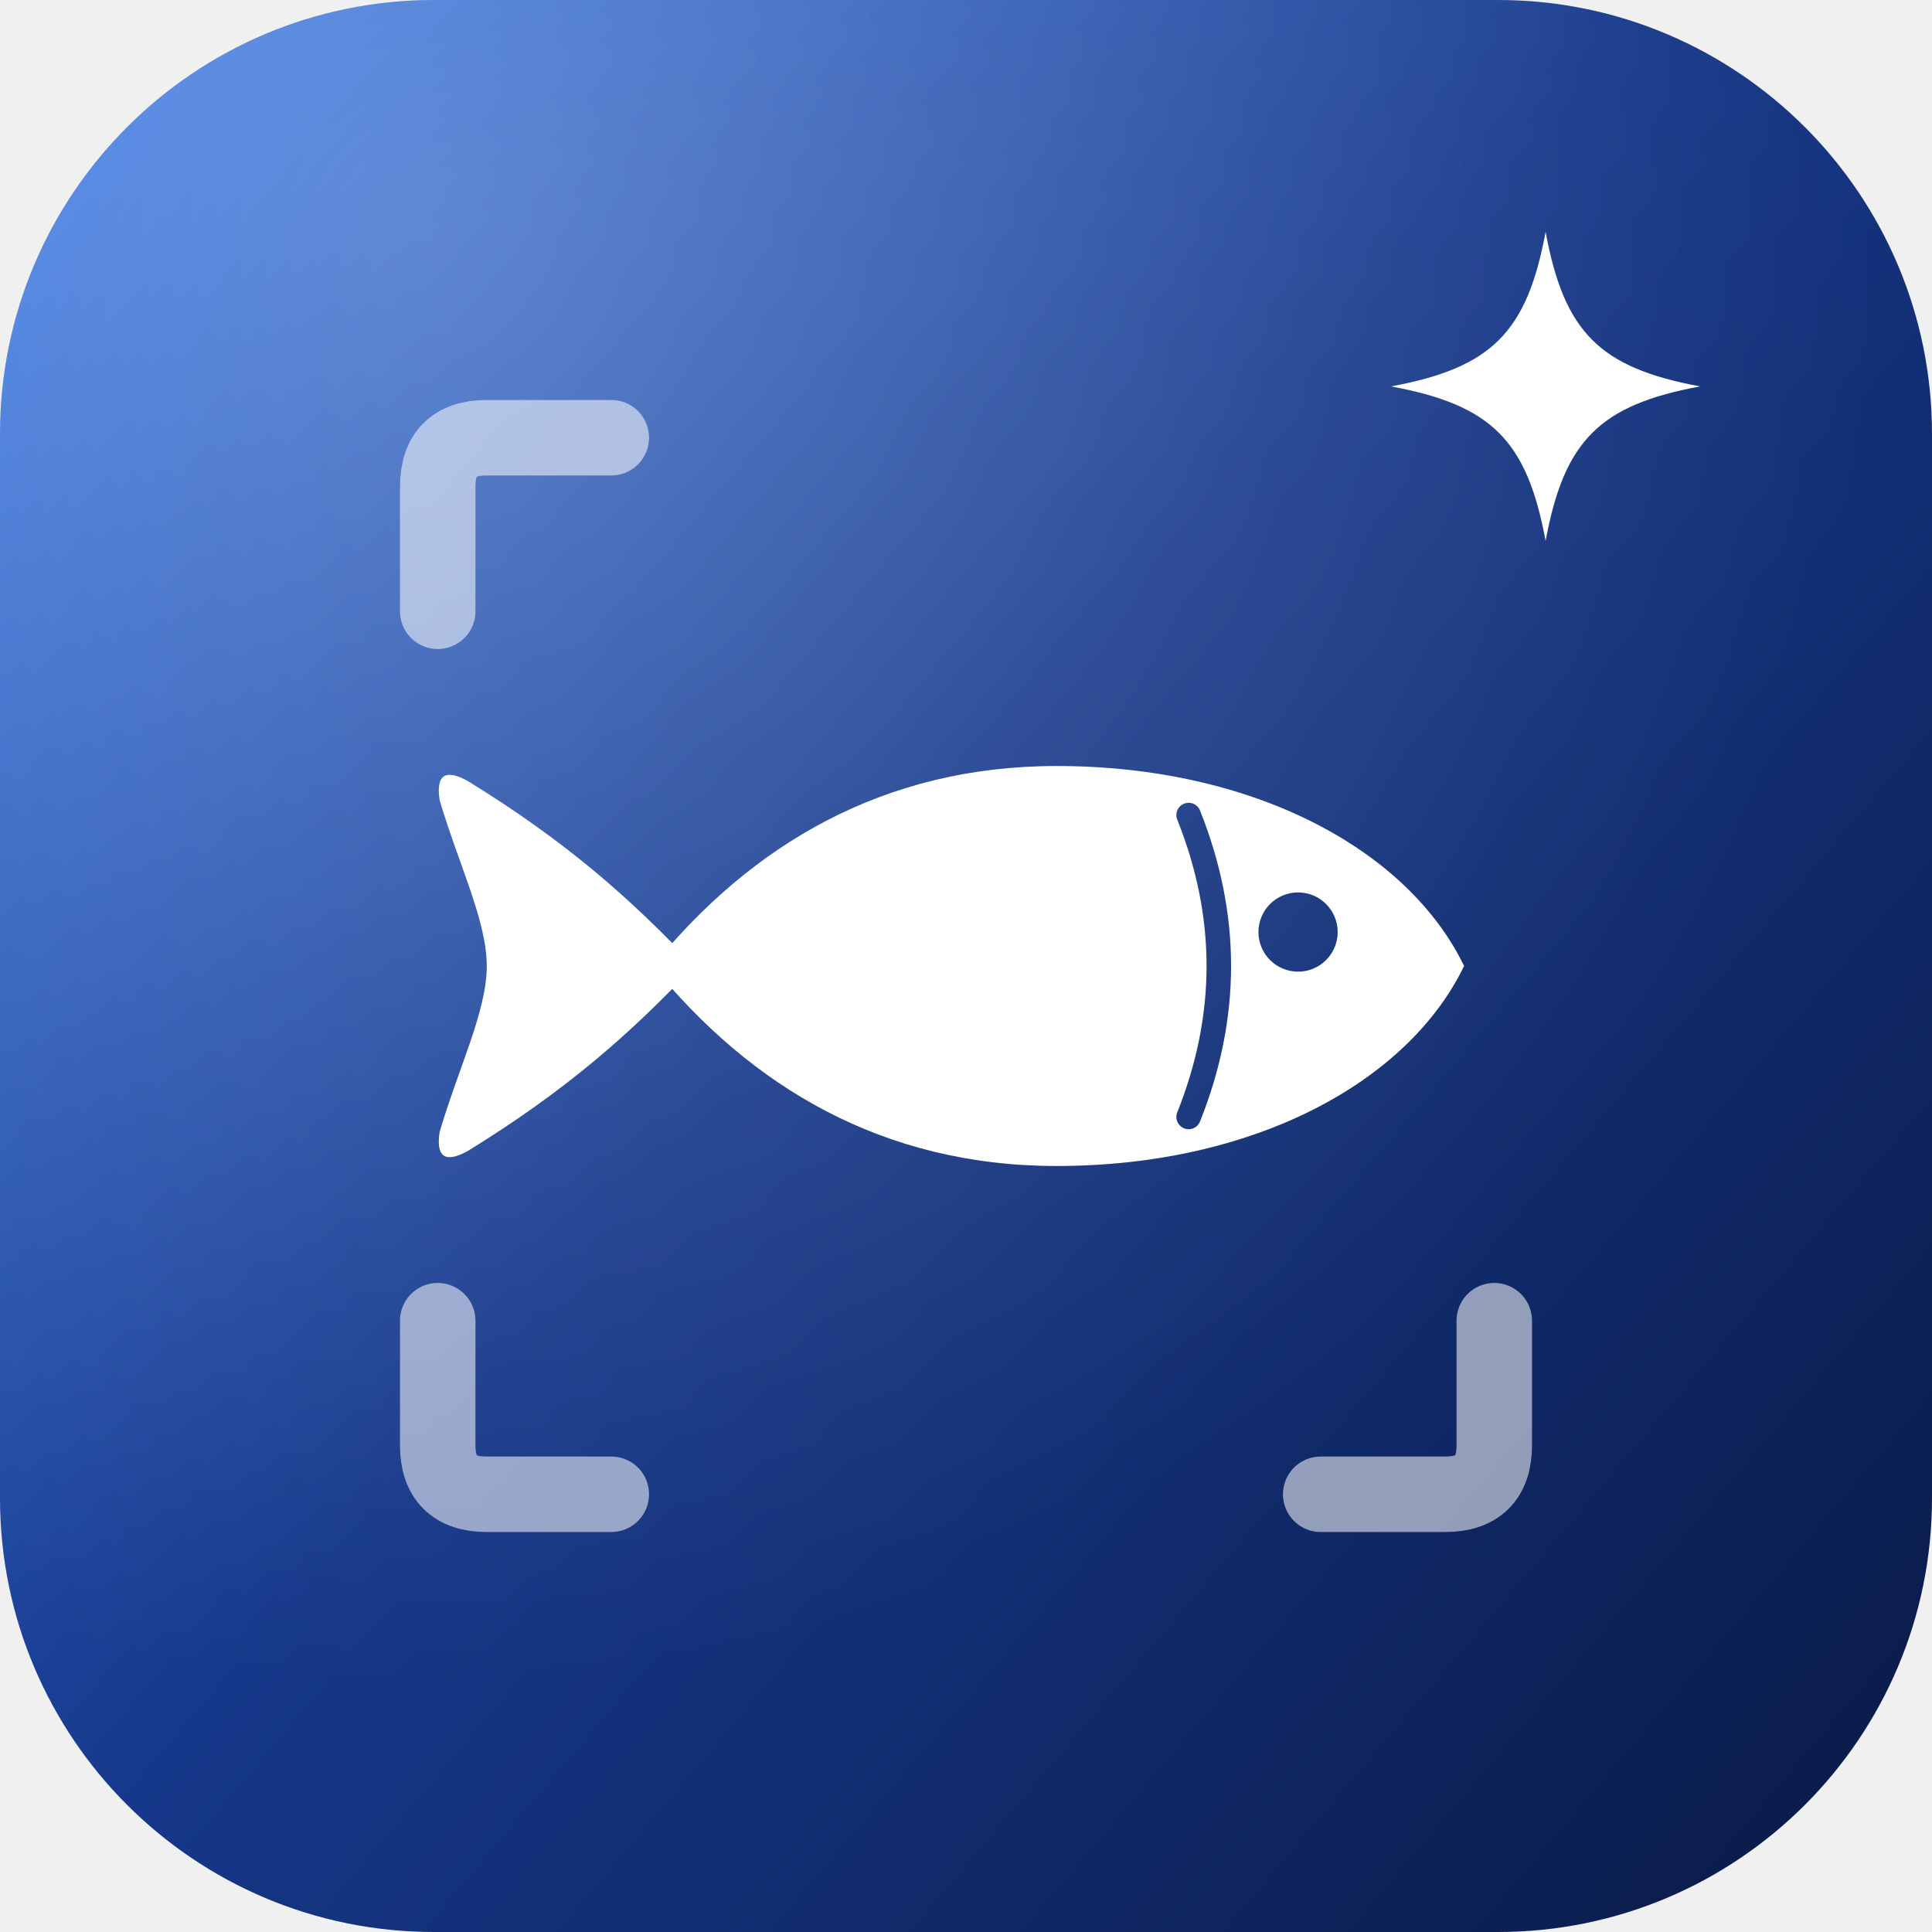
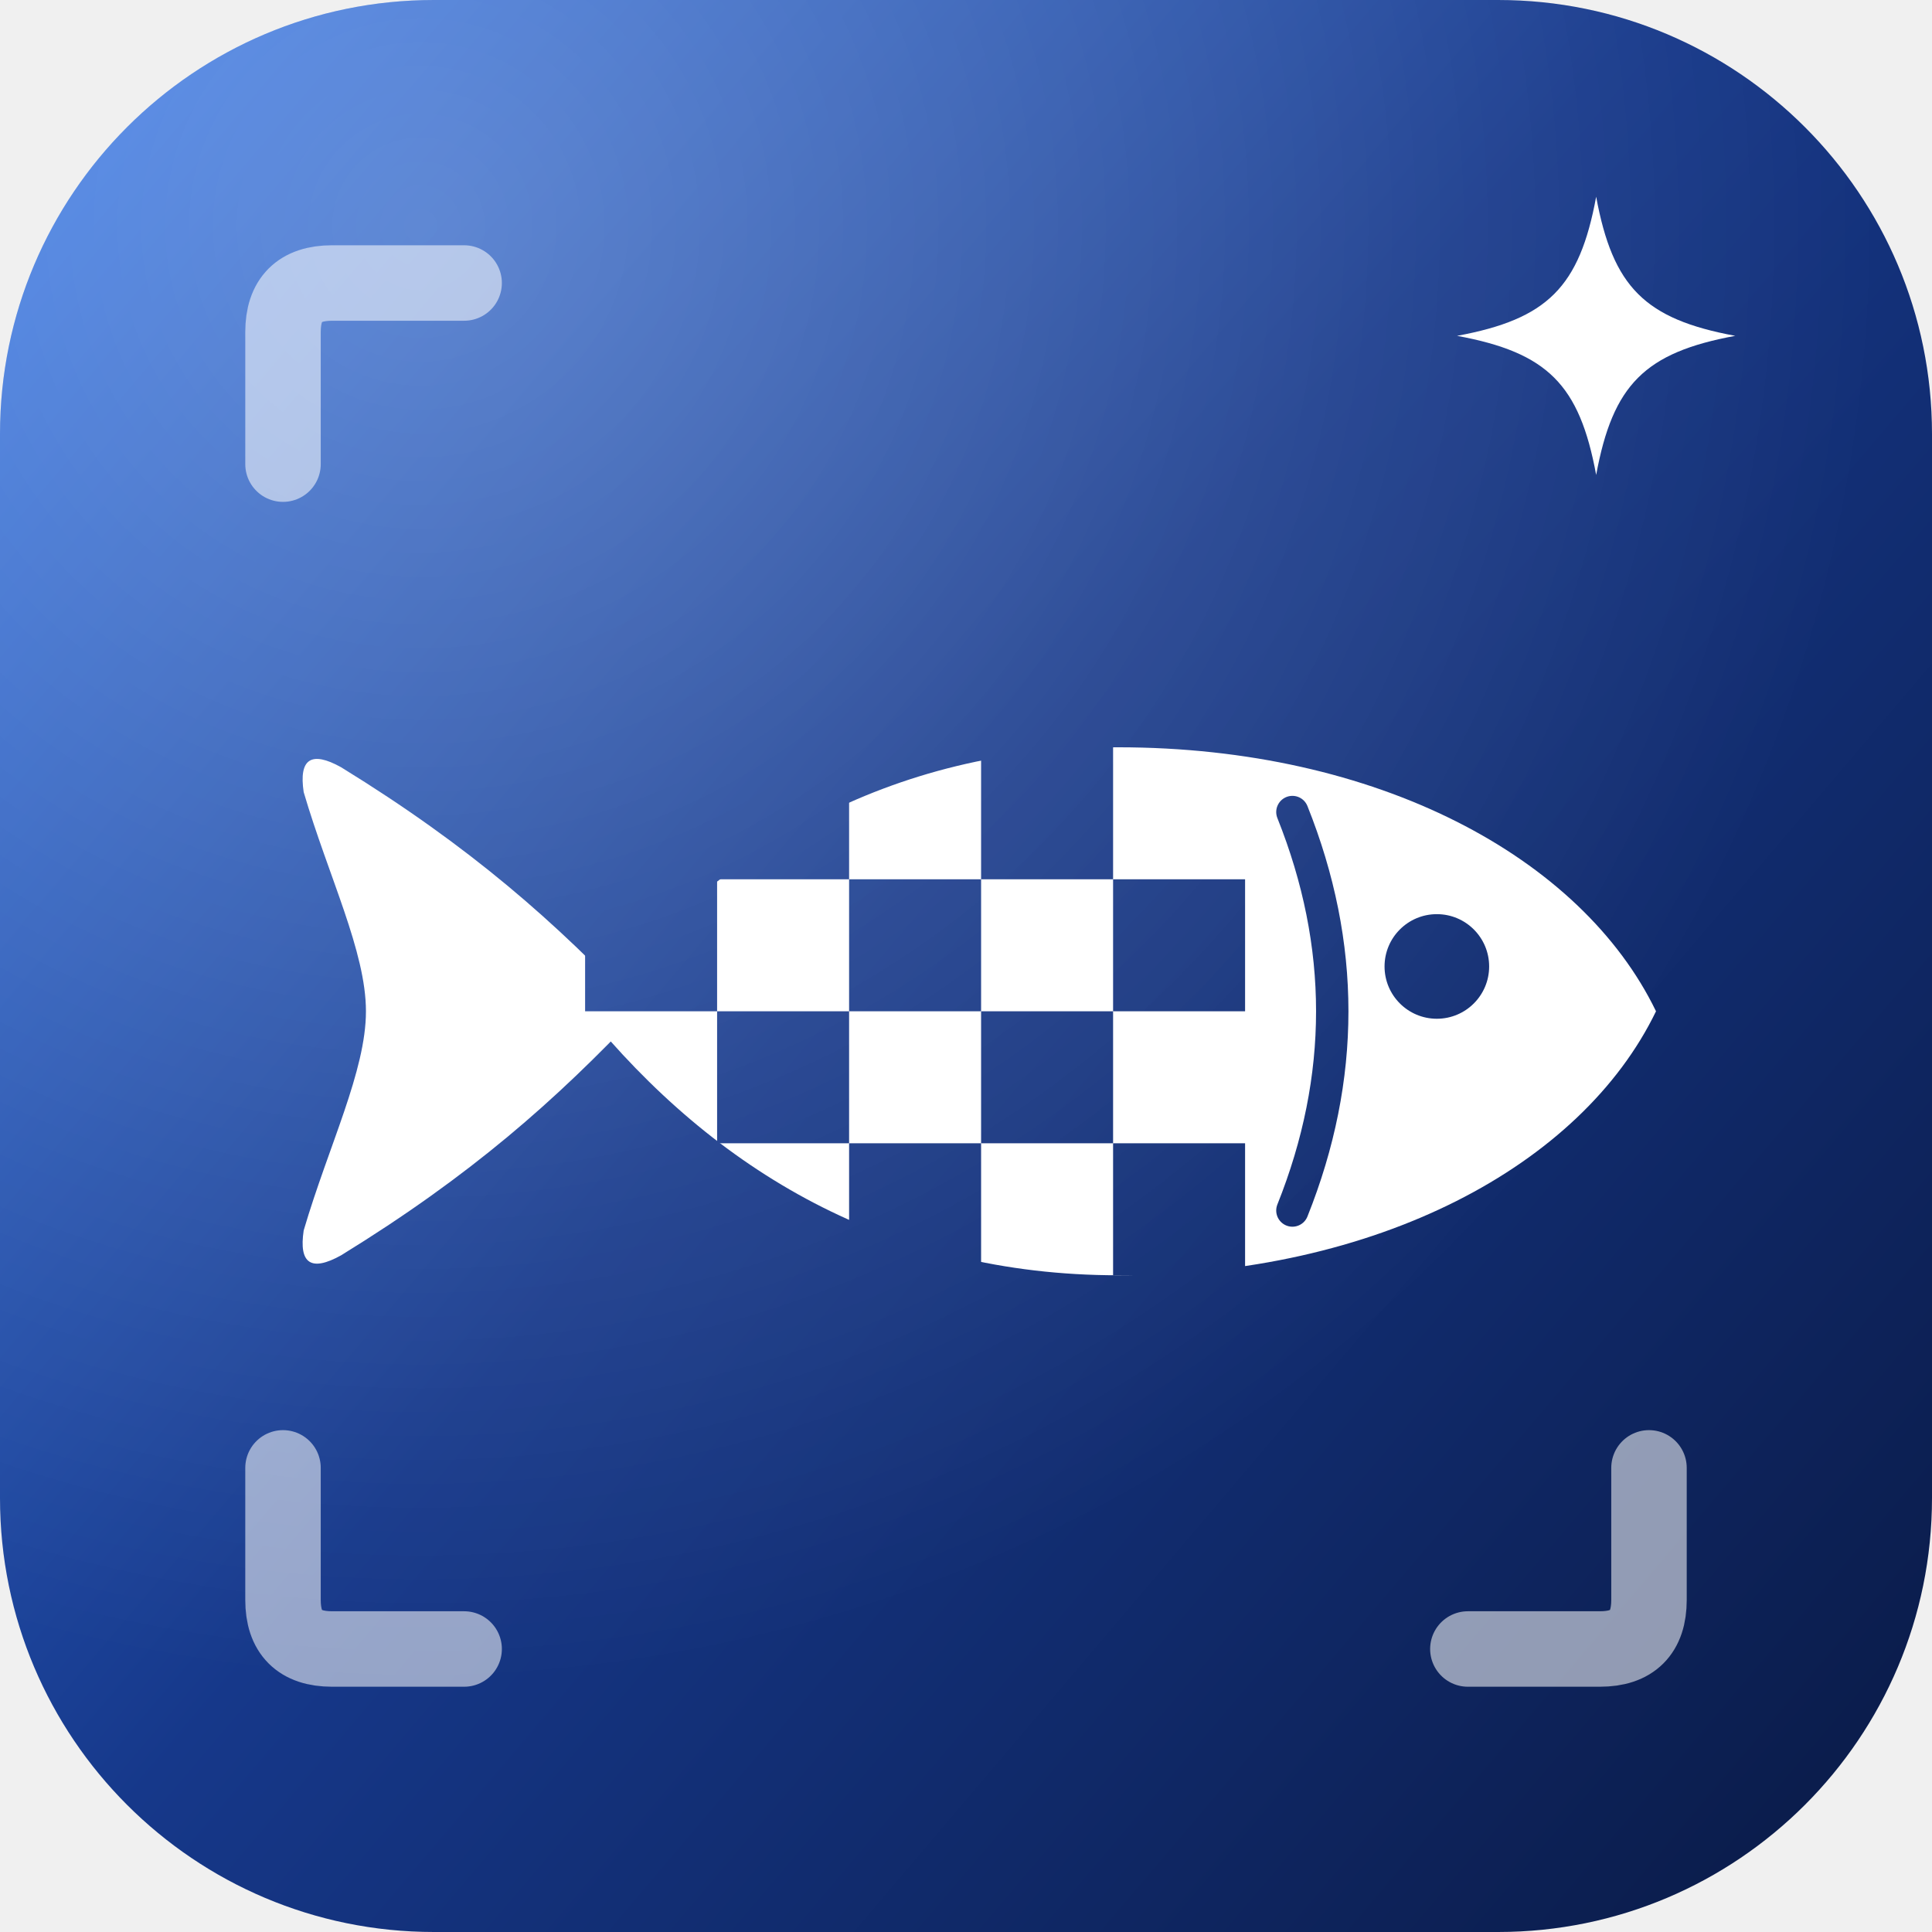
<svg xmlns="http://www.w3.org/2000/svg" viewBox="0 0 1024 1024" width="1024" height="1024">
  <defs>
    <linearGradient id="bg" gradientUnits="userSpaceOnUse" x1="0" y1="0" x2="1024" y2="870.4">
      <stop offset="0" stop-color="#3a7bea" />
      <stop offset="0.5" stop-color="#16388a" />
      <stop offset="1" stop-color="#0b1d4d" />
    </linearGradient>
    <radialGradient id="hl" cx="0.22" cy="0.12" r="0.75">
      <stop offset="0" stop-color="#ffffff" stop-opacity="0.24" />
      <stop offset="1" stop-color="#ffffff" stop-opacity="0" />
    </radialGradient>
  </defs>
  <rect width="1024" height="1024" rx="230" fill="url(#bg)" />
  <rect width="1024" height="1024" rx="230" fill="url(#hl)" />
  <g transform="translate(0 0) scale(1)">
-     <defs>
-       <mask id="gill">
-         <rect width="1024" height="1024" fill="#ffffff" />
-         <path d="M630 432Q662 512 630 592" fill="none" stroke="#000000" stroke-width="13" stroke-linecap="round" />
-       </mask>
-     </defs>
-     <g mask="url(#gill)">
-       <path fill-rule="evenodd" d="M776 512C746 450 664 406 560 406C468 406 398 448 346 512C398 576 468 618 560 618C664 618 746 574 776 512ZM667 494a21 21 0 1 0 42 0a21 21 0 1 0 -42 0Z" fill="#ffffff" />
-       <path d="M368 512C334 476 300 446 248 414Q230 404 233 424C243 458 258 488 258 512C258 536 243 566 233 600Q230 620 248 610C300 578 334 548 368 512Z" fill="#ffffff" />
+     <g transform="translate(520 536) scale(1.32) translate(-505 -512)">
+       <defs>
+         <mask id="cutouts" maskUnits="userSpaceOnUse" x="0" y="0" width="1024" height="1024">
+           <rect width="1024" height="1024" fill="#ffffff" />
+           <g fill="#000000">
+             <rect x="346" y="459" width="53" height="53" />
+             <rect x="346" y="565" width="53" height="53" />
+             <rect x="399" y="406" width="53" height="53" />
+             <rect x="399" y="512" width="53" height="53" />
+             <rect x="452" y="459" width="53" height="53" />
+             <rect x="452" y="565" width="53" height="53" />
+             <rect x="505" y="406" width="53" height="53" />
+             <rect x="505" y="512" width="53" height="53" />
+             <rect x="558" y="459" width="53" height="53" />
+             <rect x="558" y="565" width="53" height="53" />
+           </g>
+           <path d="M630 432Q662 512 630 592" fill="none" stroke="#000000" stroke-width="13" stroke-linecap="round" />
+         </mask>
+       </defs>
+       <g mask="url(#cutouts)">
+         <path fill-rule="evenodd" d="M776 512C746 450 664 406 560 406C468 406 398 448 346 512C398 576 468 618 560 618C664 618 746 574 776 512ZM667 494a21 21 0 1 0 42 0a21 21 0 1 0 -42 0Z" fill="#ffffff" />
+         <path d="M368 512C334 476 300 446 248 414Q230 404 233 424C243 458 258 488 258 512C258 536 243 566 233 600Q230 620 248 610C300 578 334 548 368 512Z" fill="#ffffff" />
+       </g>
    </g>
-     <path d="M232 324L232 258Q232 232 258 232L324 232" fill="none" stroke="#ffffff" stroke-width="40" stroke-linecap="round" stroke-linejoin="round" stroke-opacity="0.55" />
-     <path d="M232 700L232 766Q232 792 258 792L324 792" fill="none" stroke="#ffffff" stroke-width="40" stroke-linecap="round" stroke-linejoin="round" stroke-opacity="0.55" />
-     <path d="M792 700L792 766Q792 792 766 792L700 792" fill="none" stroke="#ffffff" stroke-width="40" stroke-linecap="round" stroke-linejoin="round" stroke-opacity="0.55" />
-     <path d="M819.2 122.88C829.03 176.128 847.872 194.97 901.12 204.8C847.872 214.63 829.03 233.472 819.2 286.72C809.37 233.472 790.528 214.63 737.28 204.8C790.528 194.97 809.37 176.128 819.2 122.88Z" fill="#ffffff" />
+     <path d="M150 246L150 176Q150 150 176 150L246 150" fill="none" stroke="#ffffff" stroke-width="40" stroke-linecap="round" stroke-linejoin="round" stroke-opacity="0.55" />
+     <path d="M150 778L150 848Q150 874 176 874L246 874" fill="none" stroke="#ffffff" stroke-width="40" stroke-linecap="round" stroke-linejoin="round" stroke-opacity="0.55" />
+     <path d="M874 778L874 848Q874 874 848 874L778 874" fill="none" stroke="#ffffff" stroke-width="40" stroke-linecap="round" stroke-linejoin="round" stroke-opacity="0.55" />
+     <path transform="translate(846 178) scale(0.9) translate(-819.2 -204.8)" d="M819.2 122.88C829.03 176.128 847.872 194.97 901.12 204.8C847.872 214.63 829.03 233.472 819.2 286.72C809.37 233.472 790.528 214.63 737.28 204.8C790.528 194.97 809.37 176.128 819.2 122.88Z" fill="#ffffff" />
  </g>
</svg>
